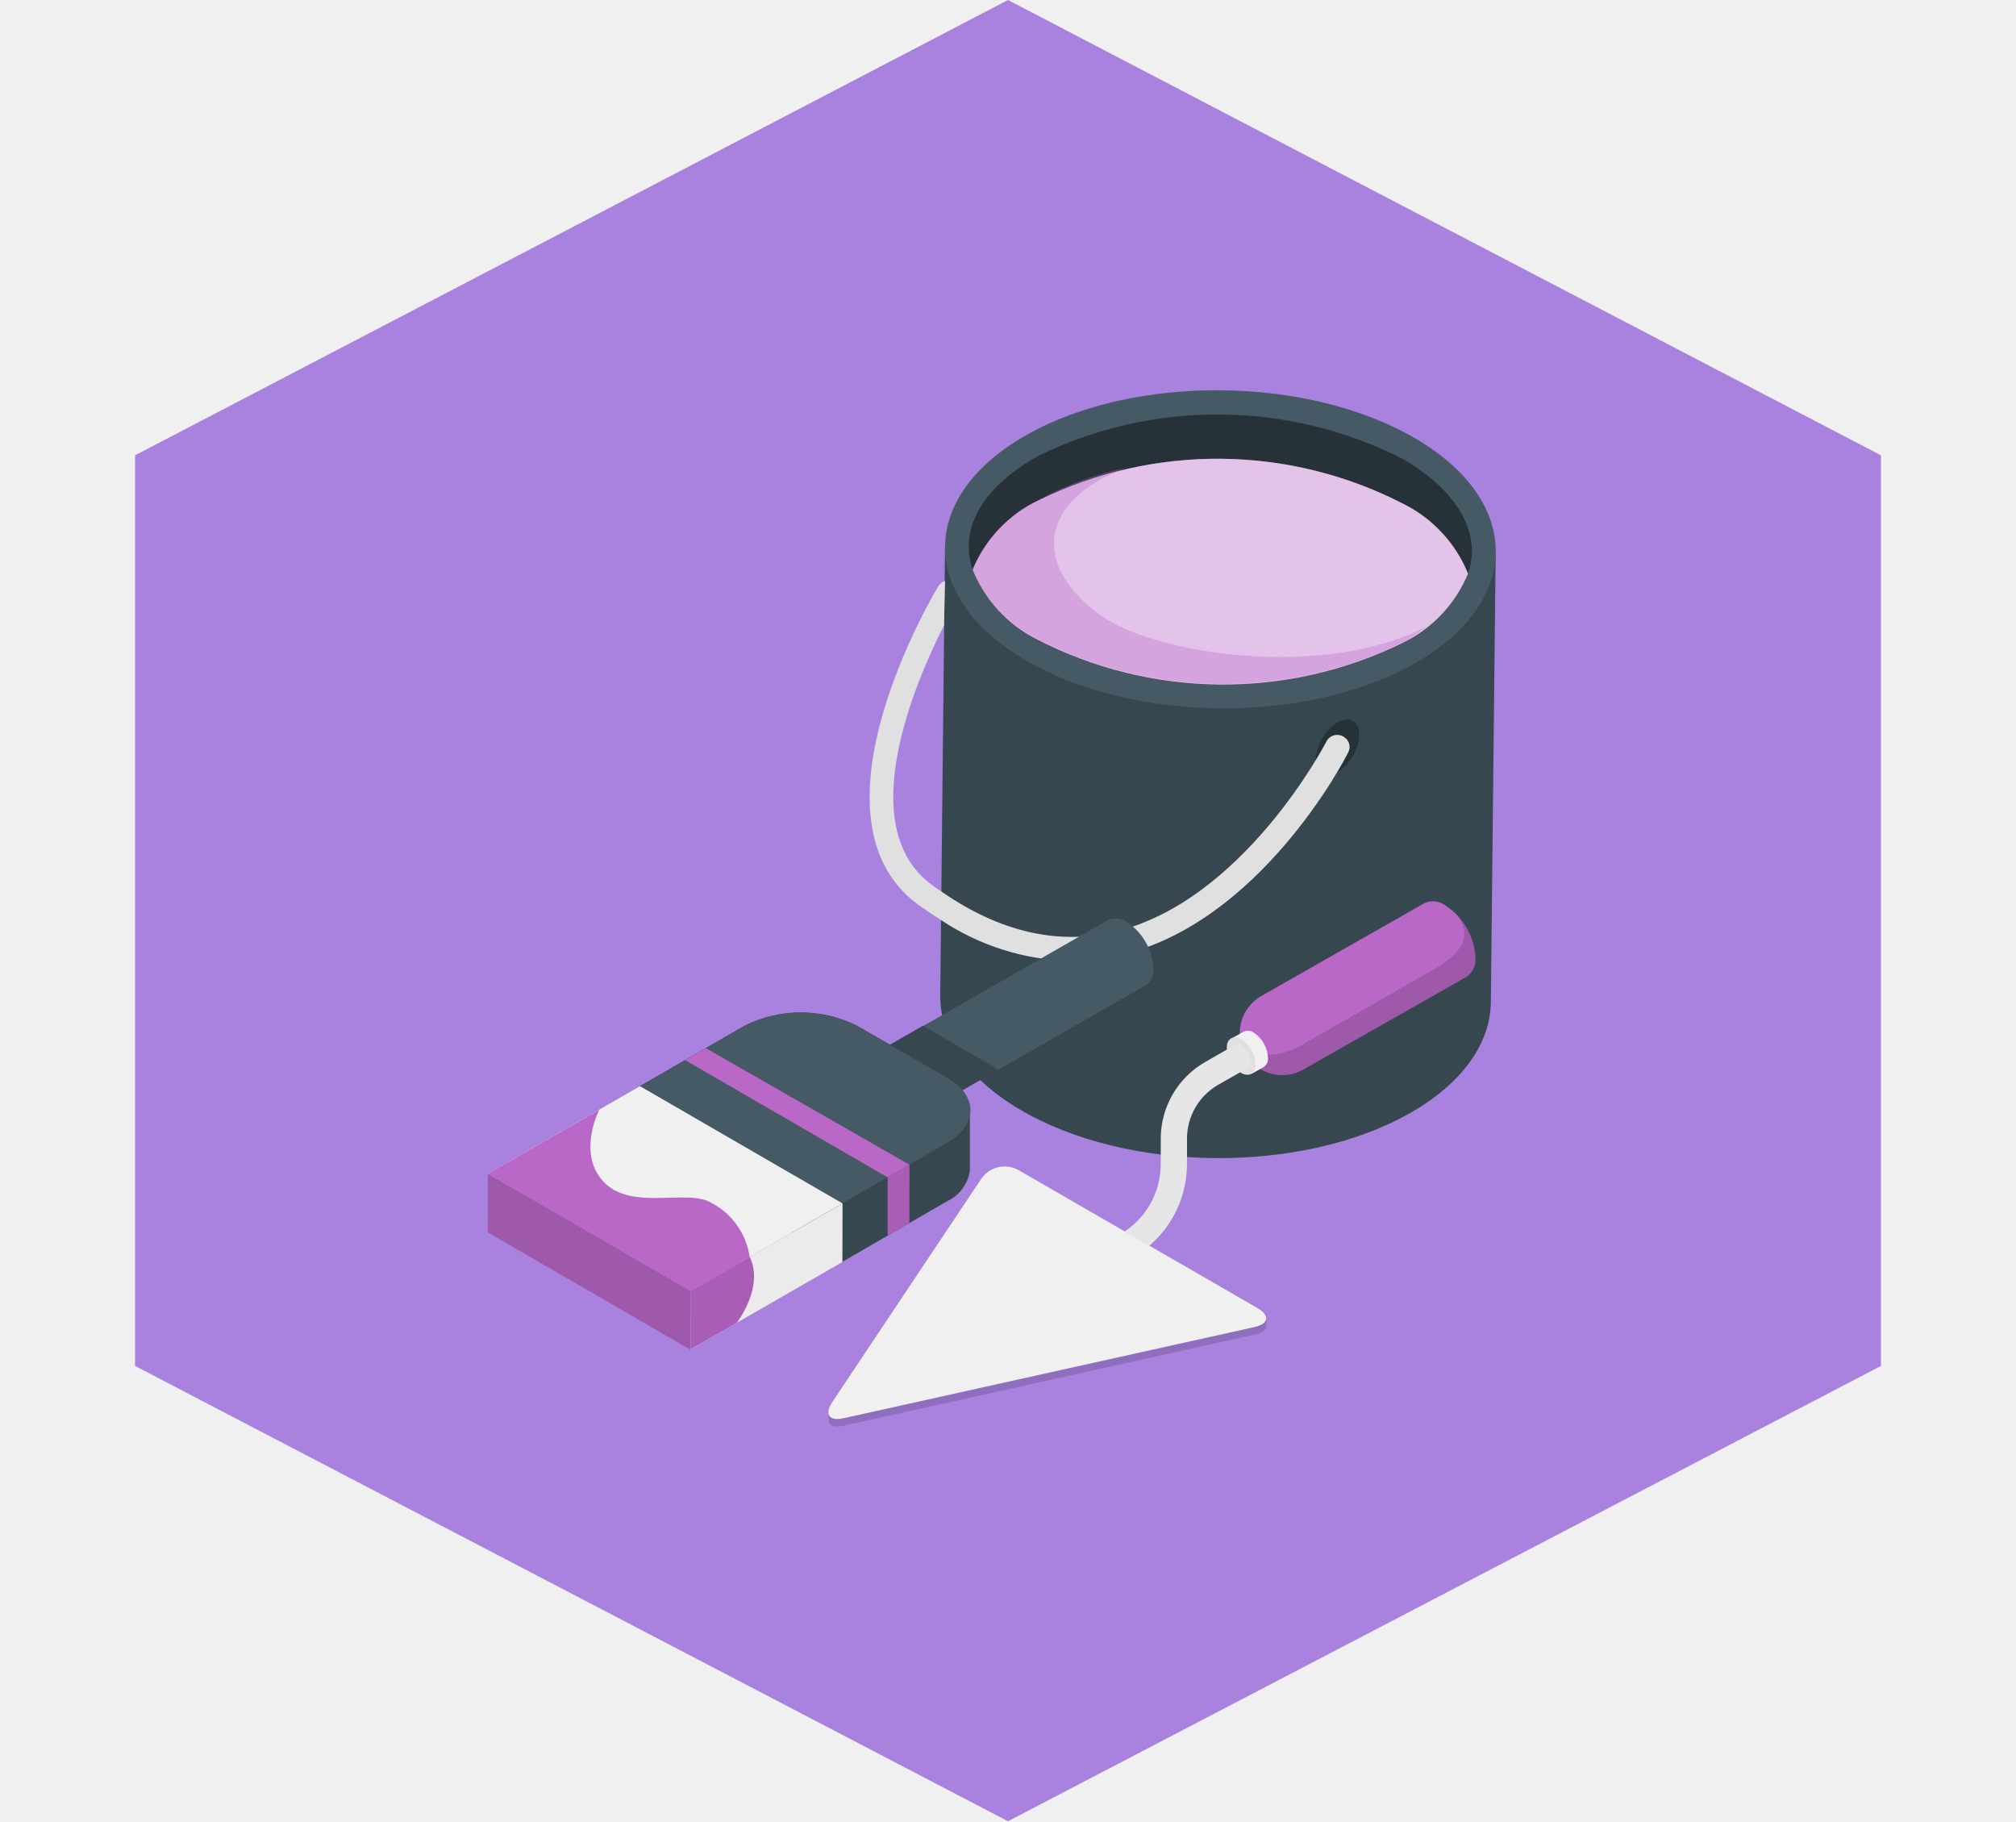
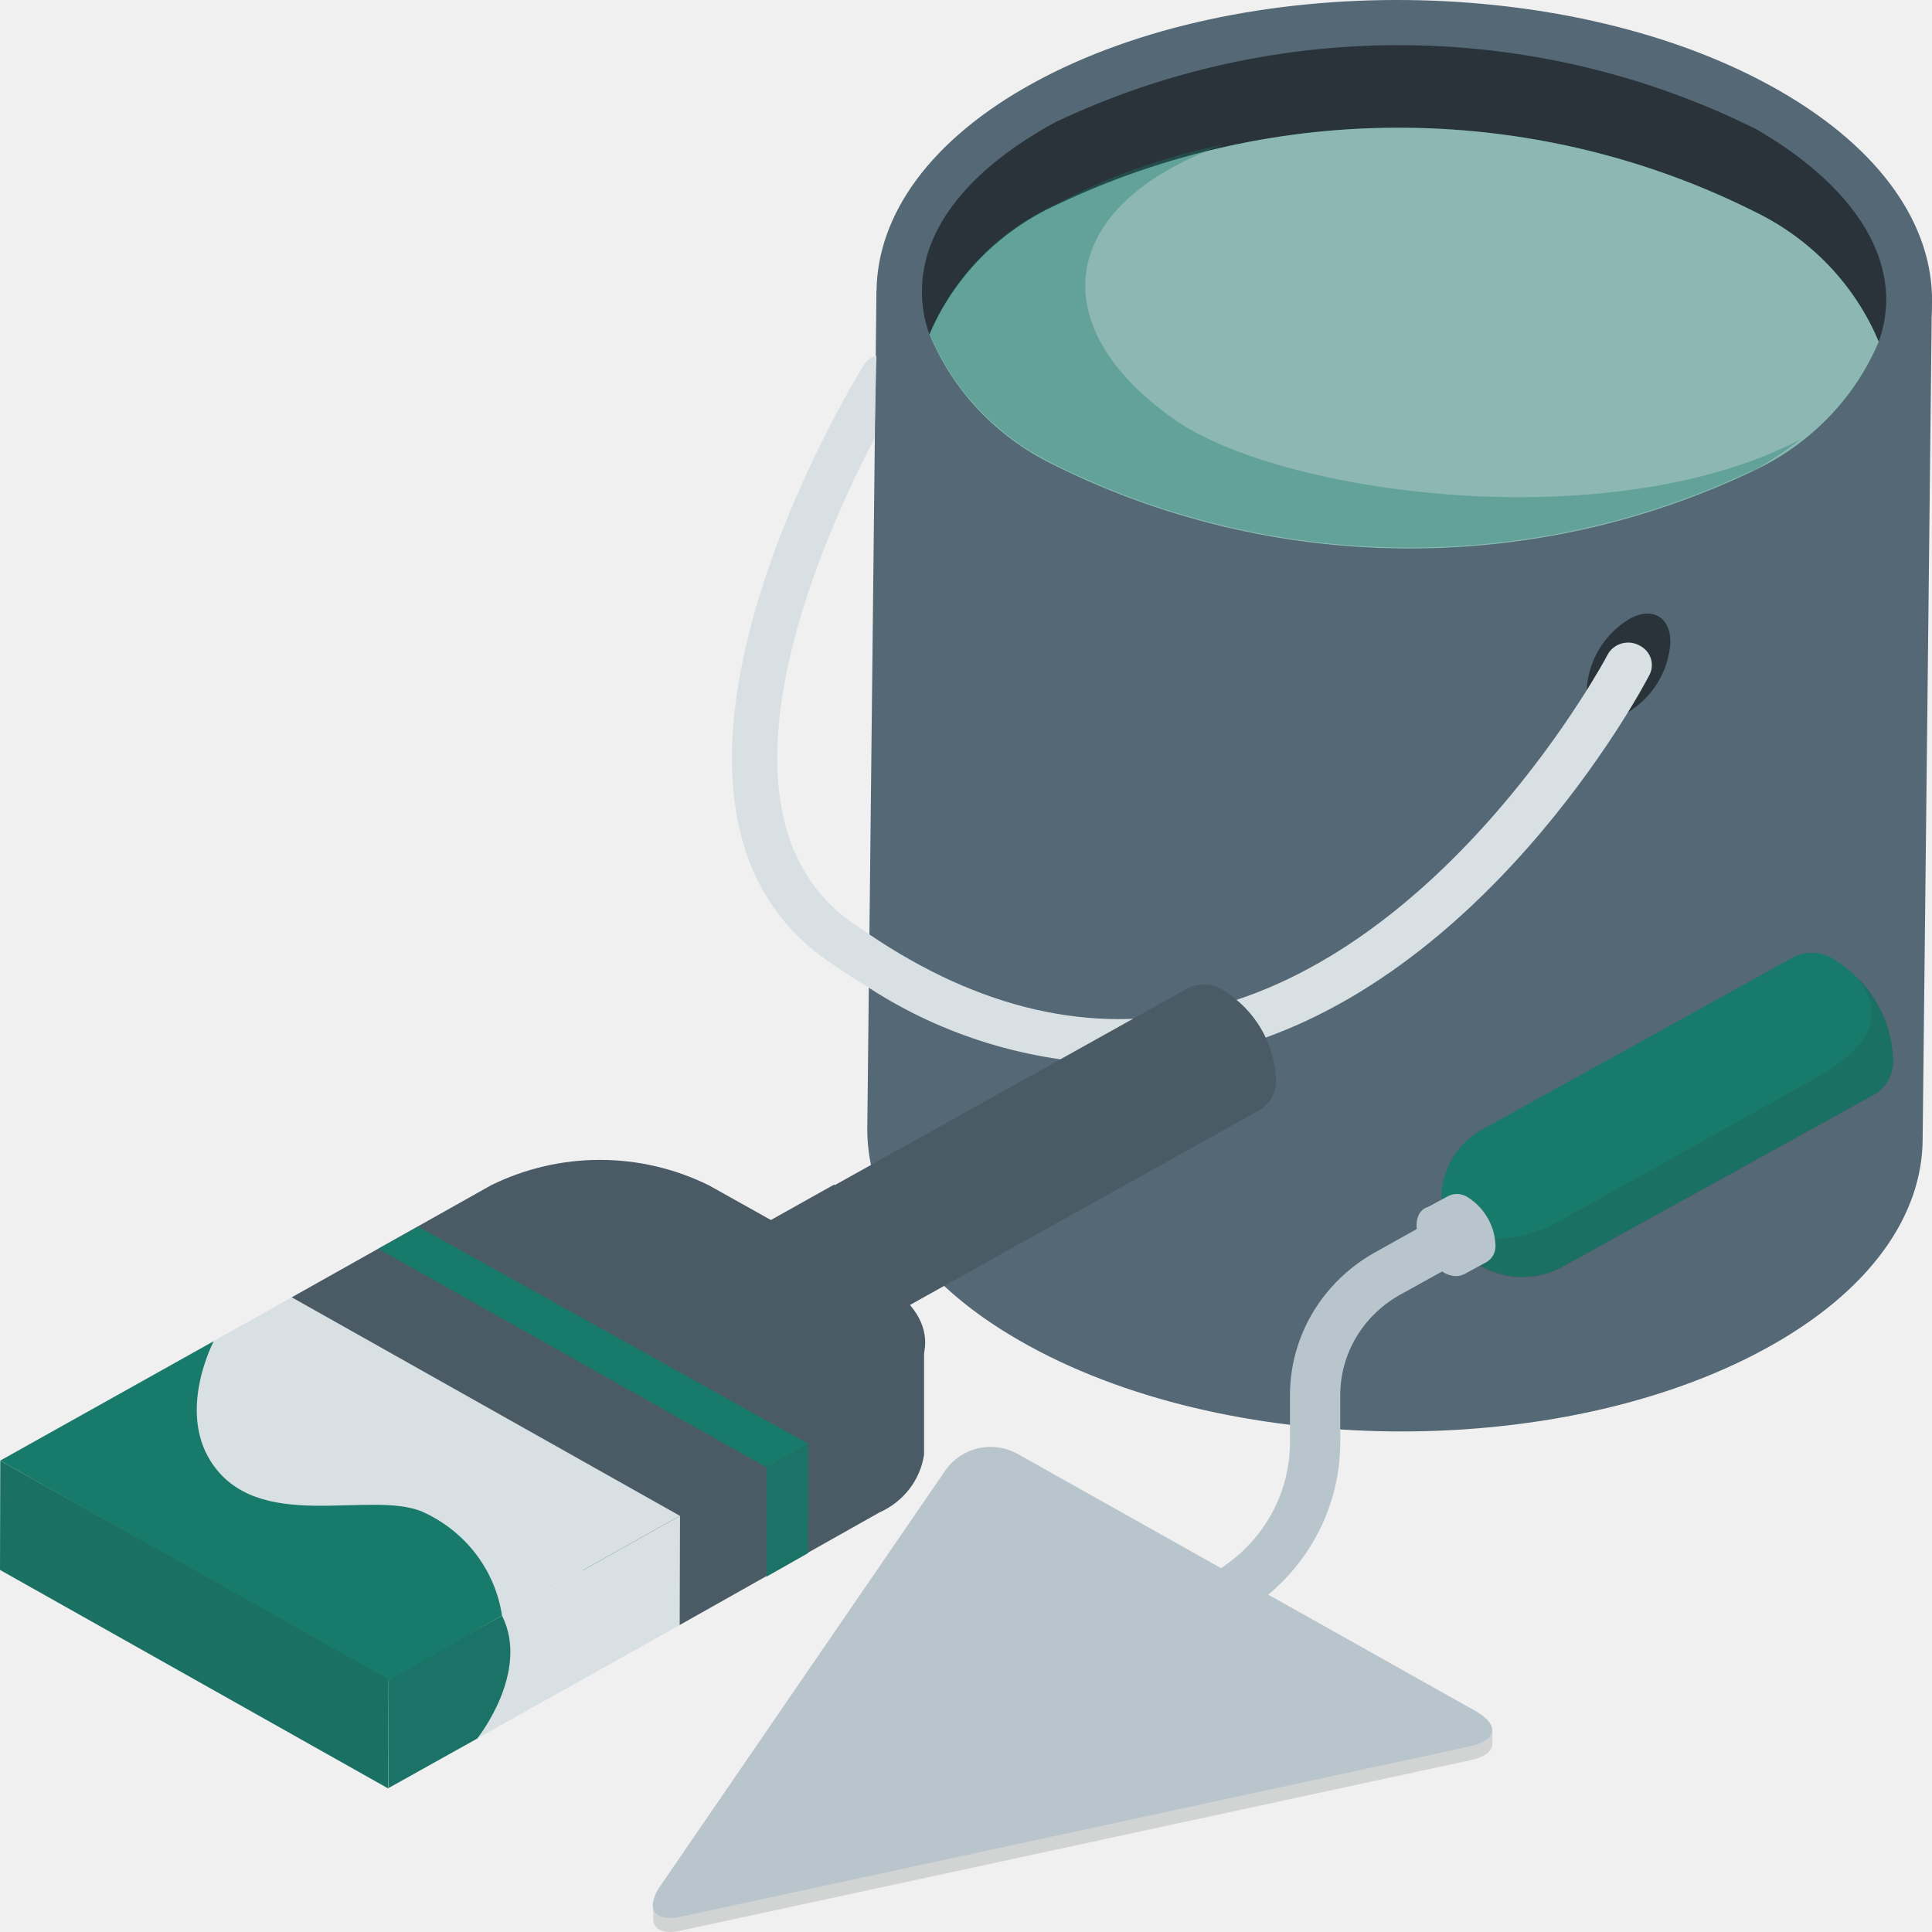
- <svg xmlns="http://www.w3.org/2000/svg" width="62" height="56" viewBox="0 0 62 56" fill="none">
-   <path d="M31 0L57.847 14V42L31 56L4.153 42V14L31 0Z" fill="#A882DE" />
-   <path d="M45.997 17.029L29.063 16.798L28.916 30.627C28.916 31.878 29.712 33.141 31.357 34.11C34.641 36.058 40.005 36.116 43.336 34.241C45.012 33.298 45.85 32.041 45.85 30.778L45.997 17.029Z" fill="#37474F" />
-   <path d="M31.582 13.367C28.256 15.243 28.219 18.338 31.508 20.282C34.798 22.225 40.156 22.288 43.482 20.412C46.808 18.537 46.845 15.442 43.556 13.498C40.266 11.555 34.908 11.492 31.582 13.367Z" fill="#455A64" />
-   <path d="M45.267 16.971C45.262 17.198 45.221 17.422 45.146 17.636C44.76 18.576 44.037 19.337 43.119 19.773C41.366 20.631 39.437 21.067 37.485 21.046C35.533 21.025 33.613 20.548 31.879 19.653C30.986 19.203 30.288 18.443 29.915 17.516C29.833 17.287 29.793 17.046 29.794 16.803C29.794 15.756 30.569 14.776 31.942 14.011C33.696 13.158 35.625 12.724 37.576 12.745C39.527 12.766 41.446 13.241 43.182 14.132C44.528 14.933 45.277 15.939 45.267 16.971Z" fill="#263238" />
-   <path d="M45.147 17.637C44.76 18.576 44.038 19.338 43.12 19.774C41.367 20.632 39.437 21.068 37.485 21.047C35.533 21.026 33.614 20.549 31.879 19.653C30.987 19.203 30.289 18.443 29.915 17.516C30.303 16.578 31.025 15.819 31.942 15.384C33.694 14.523 35.624 14.085 37.577 14.106C39.529 14.127 41.449 14.606 43.183 15.505C44.073 15.955 44.771 16.712 45.147 17.637Z" fill="#BA68C8" />
-   <path opacity="0.6" d="M45.147 17.637C44.76 18.576 44.038 19.338 43.12 19.774C41.367 20.632 39.437 21.068 37.485 21.047C35.533 21.026 33.614 20.549 31.879 19.653C30.987 19.203 30.289 18.443 29.915 17.516C30.303 16.578 31.025 15.819 31.942 15.384C33.694 14.523 35.624 14.085 37.577 14.106C39.529 14.127 41.449 14.606 43.183 15.505C44.073 15.955 44.771 16.712 45.147 17.637Z" fill="white" />
-   <path opacity="0.35" d="M43.12 19.773C43.388 19.616 43.646 19.441 43.89 19.249C40.8 20.904 35.509 20.145 33.823 18.904C31.727 17.379 31.947 15.379 34.64 14.383C33.696 14.575 32.787 14.907 31.942 15.368C31.025 15.802 30.303 16.562 29.915 17.5C30.289 18.427 30.987 19.187 31.879 19.637C33.614 20.532 35.533 21.009 37.485 21.03C39.437 21.051 41.367 20.615 43.12 19.757V19.773Z" fill="#BA68C8" />
-   <path d="M41.141 22.209C41.508 22 41.806 22.173 41.801 22.602C41.786 22.834 41.717 23.058 41.598 23.258C41.48 23.457 41.316 23.626 41.12 23.749C40.748 23.959 40.455 23.786 40.46 23.362C40.474 23.129 40.542 22.904 40.661 22.703C40.779 22.503 40.944 22.333 41.141 22.209Z" fill="#263238" />
-   <path d="M29.032 19.229C28.104 21.062 26.25 25.431 28.654 27.206C28.759 27.28 28.848 27.348 28.953 27.411V28.296C28.712 28.149 28.466 27.982 28.225 27.809C24.632 25.143 28.686 18.307 28.859 18.024C28.904 17.947 28.977 17.891 29.063 17.867L29.032 19.229Z" fill="#E0E0E0" />
-   <path d="M41.454 23.152C41.35 23.367 38.736 28.39 34.43 29.375C33.945 29.491 33.447 29.549 32.948 29.547C31.52 29.52 30.129 29.083 28.941 28.29V27.405C30.717 28.641 32.503 29.066 34.257 28.657C38.228 27.73 40.768 22.853 40.789 22.806C40.812 22.76 40.843 22.719 40.883 22.686C40.922 22.652 40.967 22.628 41.017 22.613C41.066 22.598 41.118 22.594 41.169 22.6C41.22 22.606 41.269 22.623 41.313 22.649C41.356 22.672 41.394 22.703 41.425 22.741C41.455 22.779 41.478 22.823 41.491 22.87C41.504 22.917 41.508 22.966 41.502 23.015C41.495 23.063 41.479 23.11 41.454 23.152Z" fill="#E0E0E0" />
-   <path d="M27.567 34.687L35.23 30.298C35.314 30.24 35.38 30.161 35.422 30.069C35.465 29.977 35.482 29.875 35.471 29.774C35.456 29.489 35.374 29.212 35.232 28.965C35.09 28.717 34.892 28.506 34.654 28.349C34.571 28.288 34.474 28.251 34.371 28.241C34.269 28.23 34.166 28.248 34.073 28.292L26.425 32.676L27.567 34.687Z" fill="#455A64" />
-   <path d="M28.383 31.54L30.704 32.886L27.566 34.688L26.409 32.676L28.383 31.54Z" fill="#37474F" />
-   <path d="M19.677 35.201L21.248 34.3L19.677 33.399L22.877 31.55C23.419 31.273 24.018 31.129 24.627 31.129C25.235 31.129 25.834 31.273 26.376 31.55L29.11 33.121C29.298 33.209 29.461 33.342 29.586 33.507C29.711 33.672 29.794 33.865 29.828 34.069C29.828 34.106 29.828 35.641 29.828 35.992C29.797 36.198 29.716 36.393 29.591 36.56C29.465 36.726 29.3 36.859 29.11 36.945L25.899 38.804L19.677 35.201Z" fill="#37474F" />
-   <path d="M29.117 33.132L26.382 31.561C25.841 31.284 25.241 31.14 24.633 31.14C24.025 31.14 23.425 31.284 22.884 31.561L19.683 33.41L25.901 37.003L29.101 35.154C30.091 34.599 30.091 33.693 29.117 33.132Z" fill="#455A64" />
-   <path d="M25.91 37.002L19.682 33.398L15.004 36.091L21.232 39.7L25.91 37.002Z" fill="#F0F0F0" />
-   <path d="M25.912 37.002L21.234 39.7L21.229 41.496L25.907 38.804L25.912 37.002Z" fill="#EBEBEB" />
-   <path d="M27.298 36.201L21.07 32.597L21.709 32.23L27.969 35.813L27.298 36.201Z" fill="#BA68C8" />
-   <path d="M27.299 36.201V38.002L27.965 37.615L27.97 35.813L27.299 36.201Z" fill="#BA68C8" />
-   <path opacity="0.1" d="M27.299 36.201V38.002L27.965 37.615L27.97 35.813L27.299 36.201Z" fill="black" />
-   <path d="M22.658 40.674C22.658 40.674 23.511 39.579 23.056 38.647L21.233 39.695V41.491L22.658 40.674Z" fill="#BA68C8" />
-   <path opacity="0.1" d="M22.658 40.674C22.658 40.674 23.511 39.579 23.056 38.647L21.233 39.695V41.491L22.658 40.674Z" fill="black" />
-   <path d="M23.055 38.647C23.002 38.278 22.857 37.928 22.633 37.629C22.41 37.33 22.116 37.091 21.777 36.934C20.928 36.568 19.127 37.317 18.378 36.096C17.854 35.237 18.43 34.122 18.43 34.122L15.004 36.091L21.232 39.726L23.055 38.647Z" fill="#BA68C8" />
-   <path d="M15.005 36.091L15 37.893L21.228 41.497L21.233 39.7L15.005 36.091Z" fill="#BA68C8" />
-   <path opacity="0.15" d="M15.005 36.091L15 37.893L21.228 41.497L21.233 39.7L15.005 36.091Z" fill="black" />
-   <path d="M45.375 29.441C45.387 29.557 45.367 29.674 45.318 29.779C45.268 29.884 45.192 29.974 45.096 30.04L40.087 32.884C39.938 32.971 39.774 33.027 39.603 33.05C39.432 33.072 39.259 33.061 39.092 33.016C38.926 32.971 38.77 32.894 38.634 32.789C38.498 32.683 38.384 32.552 38.299 32.402C38.214 32.252 38.159 32.087 38.139 31.916C38.118 31.745 38.131 31.572 38.178 31.406C38.224 31.24 38.303 31.085 38.41 30.951C38.517 30.816 38.65 30.703 38.8 30.62L43.793 27.778C43.898 27.727 44.016 27.706 44.132 27.717C44.248 27.728 44.359 27.771 44.452 27.841C44.722 28.016 44.946 28.252 45.106 28.53C45.267 28.808 45.359 29.12 45.375 29.441Z" fill="#BA68C8" />
-   <path opacity="0.15" d="M45.374 29.441C45.349 28.941 45.143 28.467 44.794 28.107C45.166 28.634 45.219 29.161 44.099 29.802C42.978 30.443 40.49 31.877 40.007 32.148C39.525 32.42 38.605 32.715 38.125 31.858C38.133 32.054 38.188 32.246 38.283 32.417C38.371 32.567 38.488 32.699 38.627 32.804C38.766 32.909 38.924 32.985 39.093 33.028C39.261 33.072 39.437 33.081 39.609 33.056C39.782 33.032 39.947 32.973 40.097 32.884L45.105 30.039C45.2 29.973 45.274 29.882 45.322 29.777C45.369 29.672 45.387 29.555 45.374 29.441Z" fill="black" />
-   <path d="M38.555 31.75C38.684 31.835 38.792 31.95 38.868 32.085C38.945 32.219 38.988 32.37 38.995 32.525C39.001 32.581 38.992 32.637 38.968 32.687C38.944 32.738 38.907 32.781 38.861 32.812L38.484 33.023L37.862 31.937L38.236 31.729C38.286 31.703 38.342 31.691 38.399 31.695C38.455 31.698 38.509 31.718 38.555 31.75Z" fill="#F0F0F0" />
-   <path d="M38.617 32.728C38.617 33.01 38.416 33.126 38.171 32.992C38.042 32.906 37.935 32.791 37.858 32.657C37.781 32.522 37.737 32.371 37.728 32.217C37.728 31.934 37.931 31.818 38.177 31.953C38.306 32.038 38.413 32.153 38.49 32.288C38.566 32.422 38.61 32.573 38.617 32.728Z" fill="#E0E0E0" />
-   <path d="M38.466 32.643C38.461 32.544 38.433 32.448 38.384 32.362C38.335 32.276 38.267 32.202 38.184 32.148C38.154 32.125 38.117 32.111 38.079 32.109C38.041 32.106 38.003 32.115 37.97 32.135L37.053 32.662C36.642 32.9 36.3 33.241 36.062 33.653C35.825 34.064 35.699 34.53 35.698 35.005V35.796C35.697 36.233 35.582 36.661 35.364 37.039C35.145 37.417 34.831 37.731 34.454 37.95L33.713 38.38L34.116 39.078L34.857 38.651C35.357 38.361 35.773 37.945 36.062 37.444C36.351 36.943 36.504 36.375 36.505 35.796V35.005C36.506 34.672 36.594 34.345 36.761 34.056C36.928 33.767 37.168 33.528 37.456 33.36L38.382 32.833C38.412 32.813 38.436 32.784 38.451 32.75C38.466 32.717 38.471 32.68 38.466 32.643Z" fill="#E6E6E6" />
-   <path opacity="0.15" d="M38.677 40.222L31.325 35.978C31.135 35.87 30.912 35.837 30.699 35.886C30.486 35.935 30.3 36.062 30.176 36.242L25.602 43.096C25.533 43.186 25.492 43.294 25.483 43.407C25.483 43.449 25.483 43.61 25.483 43.649C25.483 43.823 25.647 43.913 25.939 43.839L38.593 41.032C38.828 40.981 38.946 40.881 38.946 40.768C38.946 40.726 38.946 40.56 38.946 40.517C38.941 40.436 38.854 40.325 38.677 40.222Z" fill="black" />
-   <path d="M31.325 35.978L38.677 40.223C39.062 40.447 39.022 40.705 38.587 40.803L25.934 43.61C25.499 43.708 25.346 43.483 25.594 43.112L30.168 36.258C30.289 36.073 30.476 35.942 30.691 35.89C30.906 35.838 31.132 35.87 31.325 35.978Z" fill="#F0F0F0" />
+ <svg xmlns="http://www.w3.org/2000/svg" width="31" height="31" viewBox="0 0 31 31" fill="none">
+   <path d="M30.997 4.892L14.063 4.668L13.916 18.12C13.916 19.338 14.712 20.566 16.357 21.509C19.641 23.404 25.005 23.461 28.336 21.636C30.012 20.719 30.85 19.496 30.85 18.268L30.997 4.892Z" fill="#556875" />
+   <path d="M16.582 1.33C13.256 3.154 13.219 6.166 16.509 8.056C19.798 9.947 25.157 10.008 28.483 8.184C31.809 6.36 31.846 3.348 28.556 1.458C25.267 -0.433 19.908 -0.494 16.582 1.33Z" fill="#556875" />
+   <path d="M30.266 4.836C30.261 5.057 30.22 5.275 30.145 5.483C29.759 6.397 29.036 7.138 28.118 7.562C26.365 8.397 24.436 8.821 22.484 8.801C20.532 8.78 18.612 8.316 16.878 7.445C15.985 7.007 15.287 6.268 14.914 5.366C14.832 5.144 14.792 4.909 14.793 4.673C14.793 3.654 15.568 2.701 16.941 1.957C18.695 1.127 20.624 0.705 22.575 0.725C24.526 0.746 26.445 1.208 28.181 2.074C29.527 2.854 30.276 3.832 30.266 4.836Z" fill="#293339" />
+   <path d="M30.146 5.484C29.759 6.398 29.037 7.139 28.119 7.563C26.366 8.398 24.436 8.822 22.484 8.801C20.533 8.781 18.613 8.317 16.878 7.446C15.986 7.008 15.288 6.269 14.914 5.367C15.302 4.455 16.024 3.715 16.941 3.293C18.693 2.455 20.623 2.029 22.576 2.05C24.528 2.07 26.448 2.536 28.182 3.41C29.073 3.848 29.77 4.585 30.146 5.484Z" fill="#187A6A" />
+   <path opacity="0.6" d="M30.146 5.484C29.759 6.398 29.037 7.139 28.119 7.563C26.366 8.398 24.436 8.822 22.484 8.801C20.533 8.781 18.613 8.317 16.878 7.446C15.986 7.008 15.288 6.269 14.914 5.367C15.302 4.455 16.024 3.715 16.941 3.293C18.693 2.455 20.623 2.029 22.576 2.05C24.528 2.07 26.448 2.536 28.182 3.41C29.073 3.848 29.77 4.585 30.146 5.484Z" fill="#D9E0E3" />
+   <path opacity="0.35" d="M28.119 7.562C28.387 7.409 28.645 7.239 28.889 7.052C25.799 8.662 20.508 7.924 18.822 6.716C16.726 5.233 16.946 3.287 19.639 2.318C18.695 2.505 17.786 2.828 16.941 3.276C16.024 3.699 15.302 4.438 14.914 5.35C15.288 6.252 15.986 6.991 16.878 7.429C18.613 8.3 20.533 8.765 22.484 8.785C24.436 8.805 26.366 8.381 28.119 7.546V7.562Z" fill="#187A6A" />
+   <path d="M26.142 9.932C26.509 9.728 26.807 9.896 26.802 10.314C26.787 10.54 26.718 10.758 26.599 10.952C26.481 11.146 26.317 11.31 26.121 11.43C25.749 11.634 25.456 11.466 25.461 11.053C25.474 10.827 25.543 10.607 25.662 10.412C25.78 10.217 25.945 10.053 26.142 9.932Z" fill="#293339" />
+   <path d="M14.031 7.032C13.104 8.815 11.25 13.065 13.654 14.793C13.759 14.864 13.848 14.93 13.953 14.991V15.852C13.712 15.71 13.466 15.547 13.225 15.379C9.632 12.785 13.686 6.135 13.859 5.86C13.903 5.785 13.977 5.73 14.063 5.707L14.031 7.032Z" fill="#D9E0E3" />
+   <path d="M26.455 10.85C26.35 11.059 23.736 15.946 19.431 16.904C18.945 17.017 18.448 17.074 17.948 17.072C16.52 17.045 15.13 16.62 13.941 15.849V14.988C15.717 16.19 17.503 16.603 19.258 16.206C23.228 15.304 25.769 10.56 25.79 10.514C25.812 10.469 25.844 10.429 25.883 10.397C25.922 10.364 25.968 10.34 26.017 10.326C26.066 10.311 26.118 10.307 26.169 10.313C26.22 10.319 26.269 10.336 26.314 10.361C26.357 10.383 26.395 10.414 26.425 10.451C26.456 10.488 26.478 10.53 26.492 10.576C26.505 10.622 26.508 10.67 26.502 10.717C26.496 10.764 26.48 10.809 26.455 10.85Z" fill="#D9E0E3" />
+   <path d="M12.568 22.071L20.231 17.801C20.314 17.745 20.381 17.668 20.423 17.578C20.465 17.489 20.482 17.39 20.472 17.291C20.456 17.014 20.375 16.745 20.233 16.504C20.091 16.263 19.893 16.058 19.655 15.905C19.572 15.846 19.474 15.809 19.372 15.8C19.27 15.79 19.166 15.807 19.073 15.849L11.426 20.114L12.568 22.071Z" fill="#4A5B66" />
+   <path d="M13.383 19.008L15.703 20.317L12.566 22.07L11.408 20.114L13.383 19.008Z" fill="#4A5B66" />
+   <path d="M4.676 22.572L6.247 21.696L4.676 20.819L7.876 19.02C8.418 18.752 9.017 18.611 9.626 18.611C10.234 18.611 10.833 18.752 11.375 19.02L14.109 20.549C14.297 20.635 14.46 20.763 14.585 20.924C14.71 21.085 14.793 21.273 14.827 21.471C14.827 21.507 14.827 23 14.827 23.341C14.797 23.542 14.715 23.732 14.59 23.894C14.464 24.056 14.299 24.185 14.109 24.269L10.899 26.078L4.676 22.572Z" fill="#4A5B66" />
+   <path d="M14.117 20.559L11.383 19.03C10.841 18.761 10.242 18.621 9.633 18.621C9.025 18.621 8.426 18.761 7.884 19.03L4.684 20.829L10.901 24.325L14.101 22.526C15.091 21.986 15.091 21.104 14.117 20.559Z" fill="#4A5B66" />
+   <path d="M10.909 24.322L4.681 20.816L0.004 23.436L6.232 26.946L10.909 24.322Z" fill="#D9E0E3" />
+   <path d="M10.911 24.322L6.234 26.947L6.229 28.694L10.906 26.075L10.911 24.322Z" fill="#D9E0E3" />
+   <path d="M12.298 23.544L6.07 20.038L6.709 19.682L12.969 23.167L12.298 23.544Z" fill="#187A6A" />
+   <path d="M12.299 23.545V25.298L12.964 24.921L12.969 23.168L12.299 23.545Z" fill="#187A6A" />
+   <path opacity="0.1" d="M12.299 23.545V25.298L12.964 24.921L12.969 23.168L12.299 23.545Z" fill="#293339" />
+   <path d="M7.657 27.896C7.657 27.896 8.511 26.831 8.055 25.924L6.232 26.943V28.691L7.657 27.896Z" fill="#187A6A" />
+   <path opacity="0.1" d="M7.657 27.896C7.657 27.896 8.511 26.831 8.055 25.924L6.232 26.943V28.691L7.657 27.896Z" fill="#293339" />
+   <path d="M8.055 25.922C8.001 25.563 7.856 25.222 7.633 24.931C7.41 24.64 7.115 24.408 6.777 24.256C5.928 23.899 4.126 24.628 3.377 23.441C2.853 22.605 3.43 21.52 3.43 21.52L0.004 23.436L6.232 26.972L8.055 25.922Z" fill="#187A6A" />
+   <path d="M0.005 23.438L0 25.19L6.228 28.696L6.233 26.948L0.005 23.438Z" fill="#187A6A" />
+   <path opacity="0.15" d="M0.005 23.438L0 25.19L6.228 28.696L6.233 26.948L0.005 23.438Z" fill="#293339" />
+   <path d="M30.375 16.967C30.387 17.08 30.367 17.193 30.318 17.296C30.268 17.398 30.192 17.486 30.096 17.549L25.087 20.316C24.938 20.401 24.774 20.456 24.603 20.477C24.432 20.5 24.259 20.489 24.092 20.445C23.926 20.401 23.77 20.326 23.634 20.224C23.498 20.121 23.384 19.993 23.299 19.848C23.214 19.702 23.159 19.541 23.139 19.375C23.118 19.209 23.131 19.04 23.178 18.879C23.224 18.717 23.303 18.567 23.41 18.435C23.517 18.304 23.65 18.195 23.8 18.113L28.793 15.349C28.898 15.3 29.015 15.279 29.132 15.29C29.248 15.301 29.359 15.342 29.452 15.41C29.722 15.58 29.946 15.81 30.106 16.081C30.267 16.351 30.359 16.655 30.375 16.967Z" fill="#187A6A" />
+   <path opacity="0.15" d="M30.374 16.968C30.349 16.481 30.143 16.02 29.794 15.67C30.166 16.183 30.219 16.696 29.099 17.319C27.978 17.942 25.49 19.337 25.007 19.601C24.525 19.865 23.605 20.153 23.125 19.319C23.133 19.51 23.188 19.696 23.283 19.863C23.371 20.009 23.488 20.137 23.627 20.239C23.766 20.341 23.924 20.416 24.093 20.458C24.261 20.5 24.437 20.509 24.609 20.485C24.782 20.461 24.947 20.404 25.097 20.317L30.105 17.55C30.2 17.485 30.274 17.397 30.322 17.294C30.369 17.192 30.387 17.079 30.374 16.968Z" fill="#293339" />
+   <path d="M23.555 19.213C23.684 19.296 23.791 19.407 23.868 19.539C23.944 19.67 23.988 19.816 23.995 19.967C24.001 20.021 23.991 20.076 23.967 20.125C23.944 20.174 23.907 20.216 23.86 20.246L23.483 20.451L22.861 19.395L23.236 19.192C23.286 19.167 23.342 19.155 23.398 19.159C23.454 19.163 23.509 19.181 23.555 19.213Z" fill="#B9C5CC" />
+   <path d="M23.617 20.166C23.617 20.44 23.416 20.553 23.171 20.422C23.042 20.339 22.935 20.227 22.858 20.096C22.781 19.965 22.737 19.819 22.729 19.668C22.729 19.394 22.931 19.281 23.177 19.412C23.306 19.495 23.413 19.606 23.49 19.737C23.566 19.868 23.61 20.015 23.617 20.166Z" fill="#B9C5CC" />
+   <path d="M23.466 20.083C23.461 19.987 23.433 19.893 23.384 19.809C23.335 19.725 23.267 19.654 23.184 19.601C23.154 19.578 23.117 19.565 23.079 19.563C23.041 19.561 23.003 19.569 22.97 19.588L22.053 20.101C21.642 20.332 21.3 20.665 21.062 21.065C20.825 21.465 20.699 21.919 20.698 22.381V23.15C20.697 23.575 20.582 23.992 20.363 24.359C20.145 24.727 19.831 25.032 19.454 25.245L18.713 25.663L19.116 26.343L19.857 25.927C20.357 25.645 20.773 25.24 21.062 24.753C21.351 24.265 21.504 23.713 21.505 23.15V22.381C21.506 22.056 21.594 21.738 21.761 21.457C21.928 21.176 22.168 20.943 22.456 20.78L23.381 20.268C23.412 20.248 23.436 20.22 23.451 20.187C23.466 20.154 23.471 20.118 23.466 20.083Z" fill="#B9C5CC" />
+   <path opacity="0.15" d="M23.676 27.456L16.324 23.328C16.134 23.223 15.911 23.191 15.698 23.238C15.485 23.286 15.299 23.409 15.175 23.584L10.601 30.252C10.532 30.339 10.491 30.444 10.482 30.554C10.482 30.595 10.482 30.752 10.482 30.79C10.482 30.959 10.646 31.047 10.938 30.975L23.592 28.244C23.827 28.195 23.945 28.098 23.945 27.987C23.945 27.946 23.945 27.785 23.945 27.744C23.94 27.664 23.853 27.556 23.676 27.456Z" fill="#293339" />
+   <path d="M16.324 23.328L23.677 27.457C24.061 27.675 24.022 27.927 23.587 28.021L10.933 30.753C10.498 30.848 10.345 30.63 10.593 30.268L15.167 23.6C15.289 23.421 15.476 23.293 15.691 23.242C15.905 23.192 16.132 23.223 16.324 23.328Z" fill="#B9C5CC" />
</svg>
